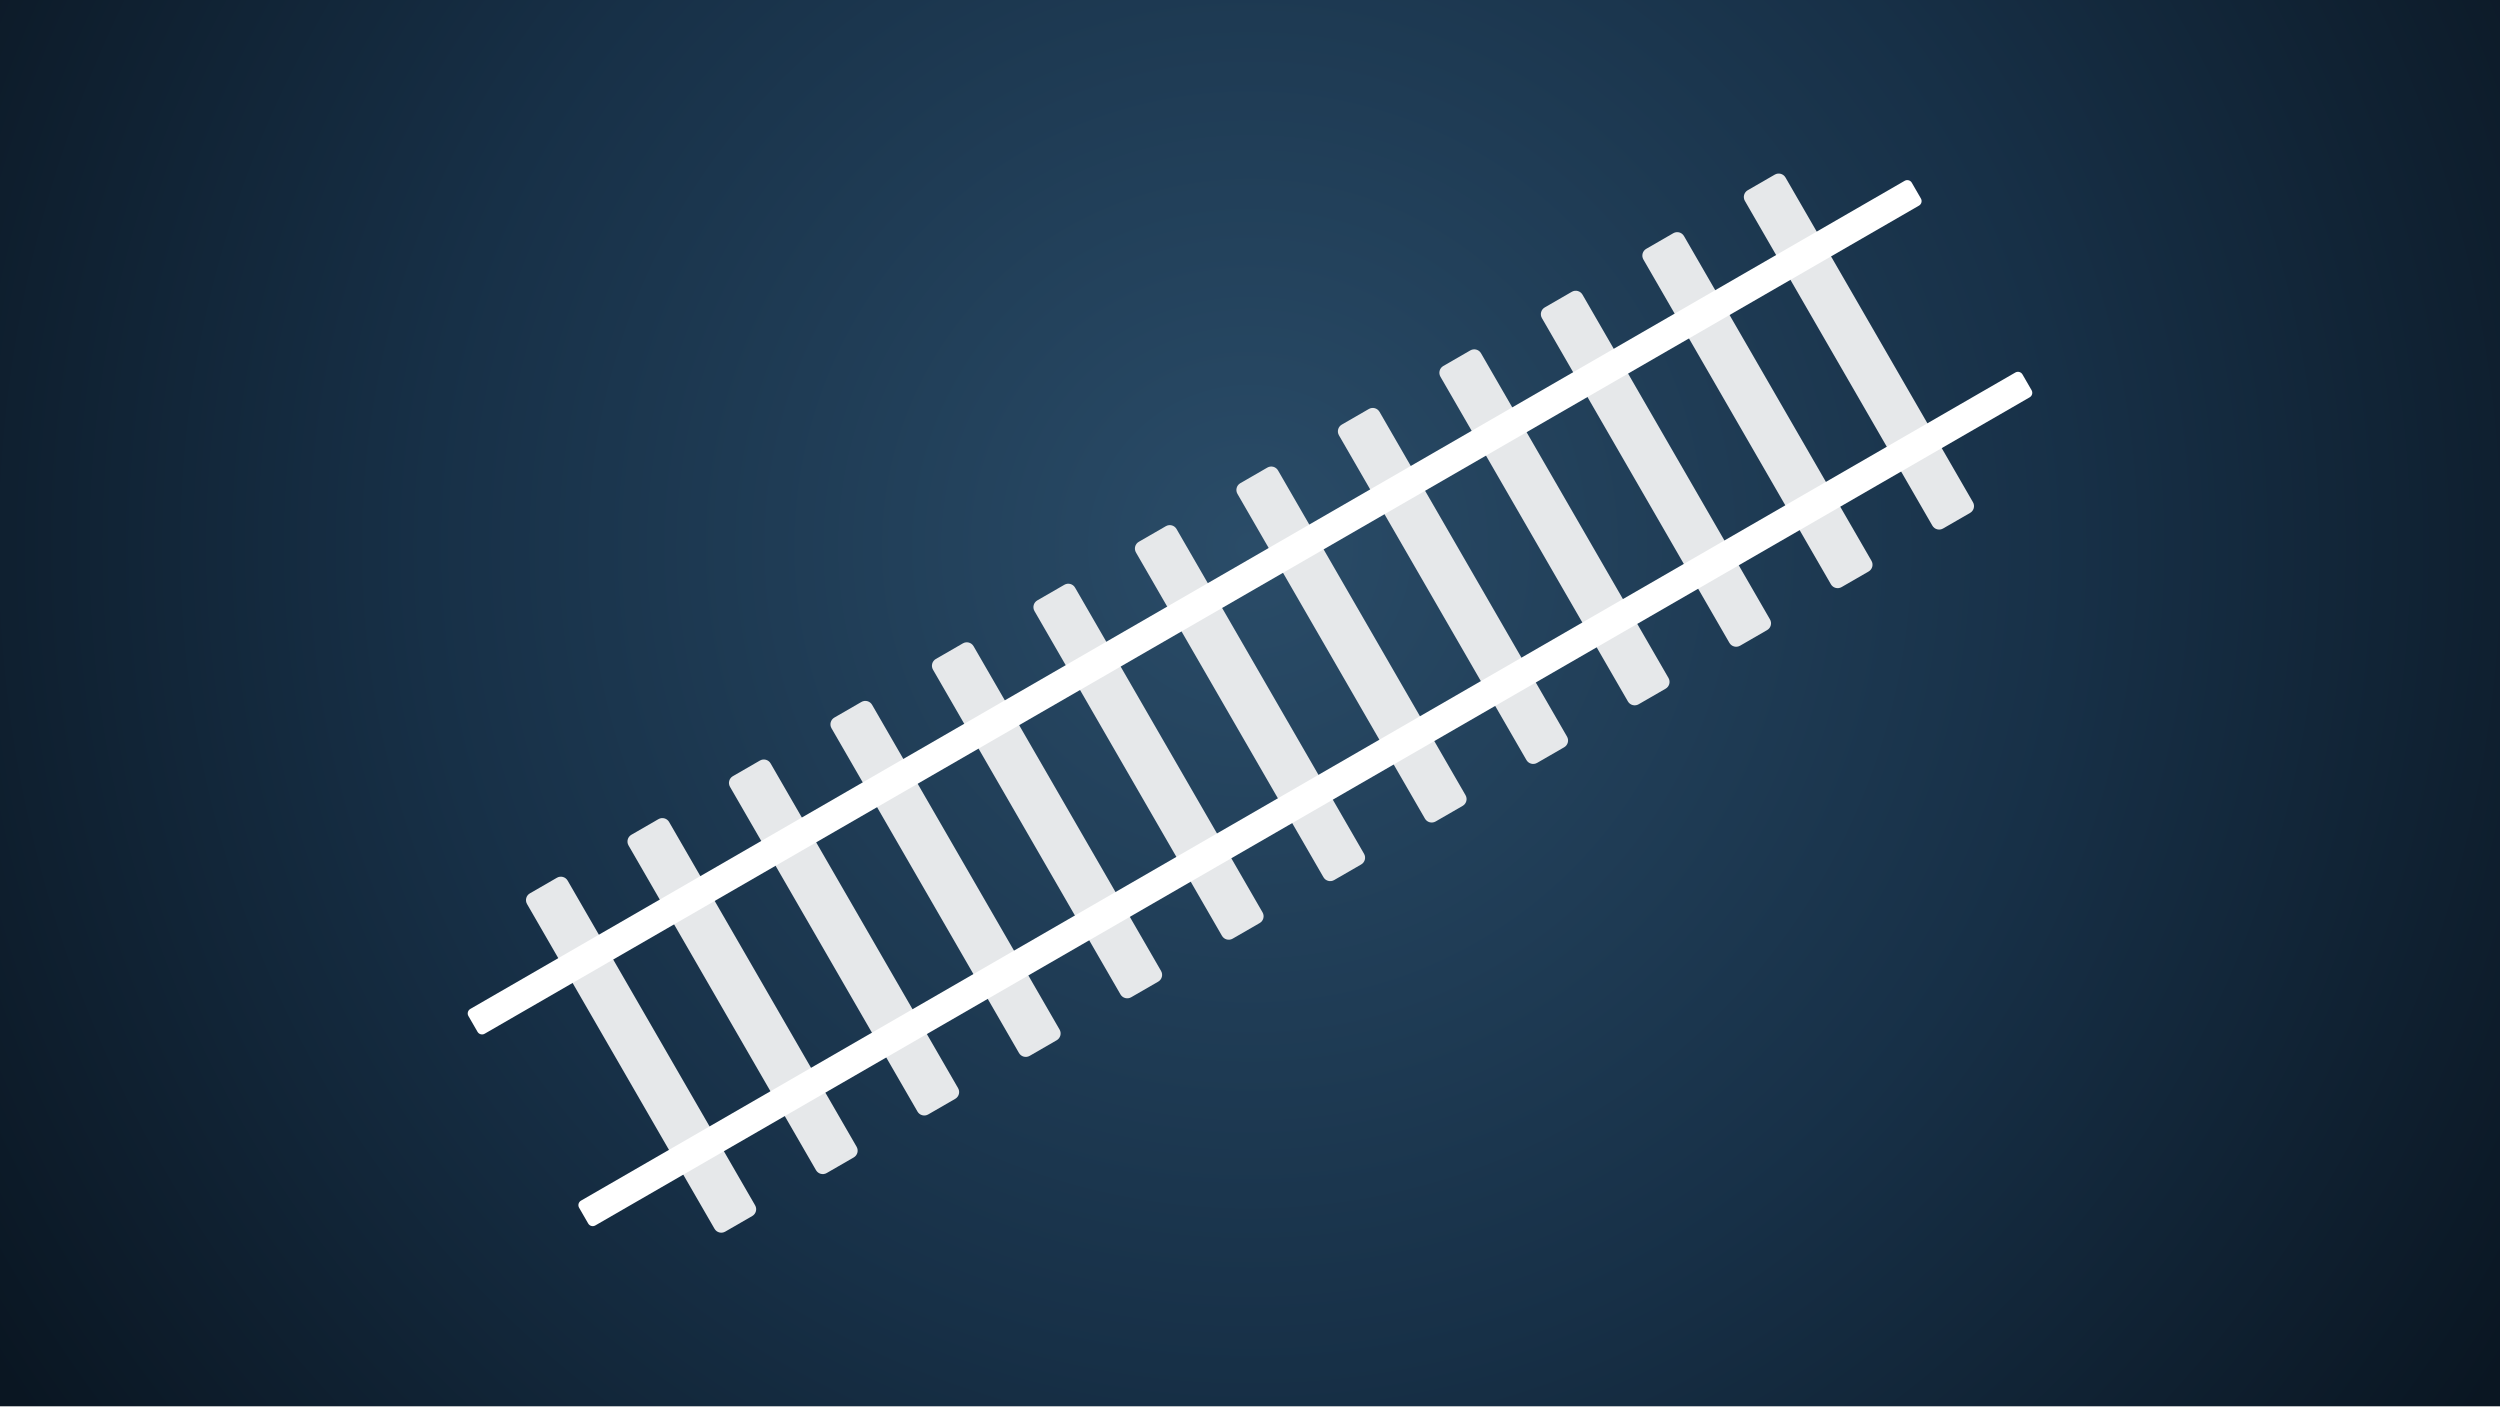
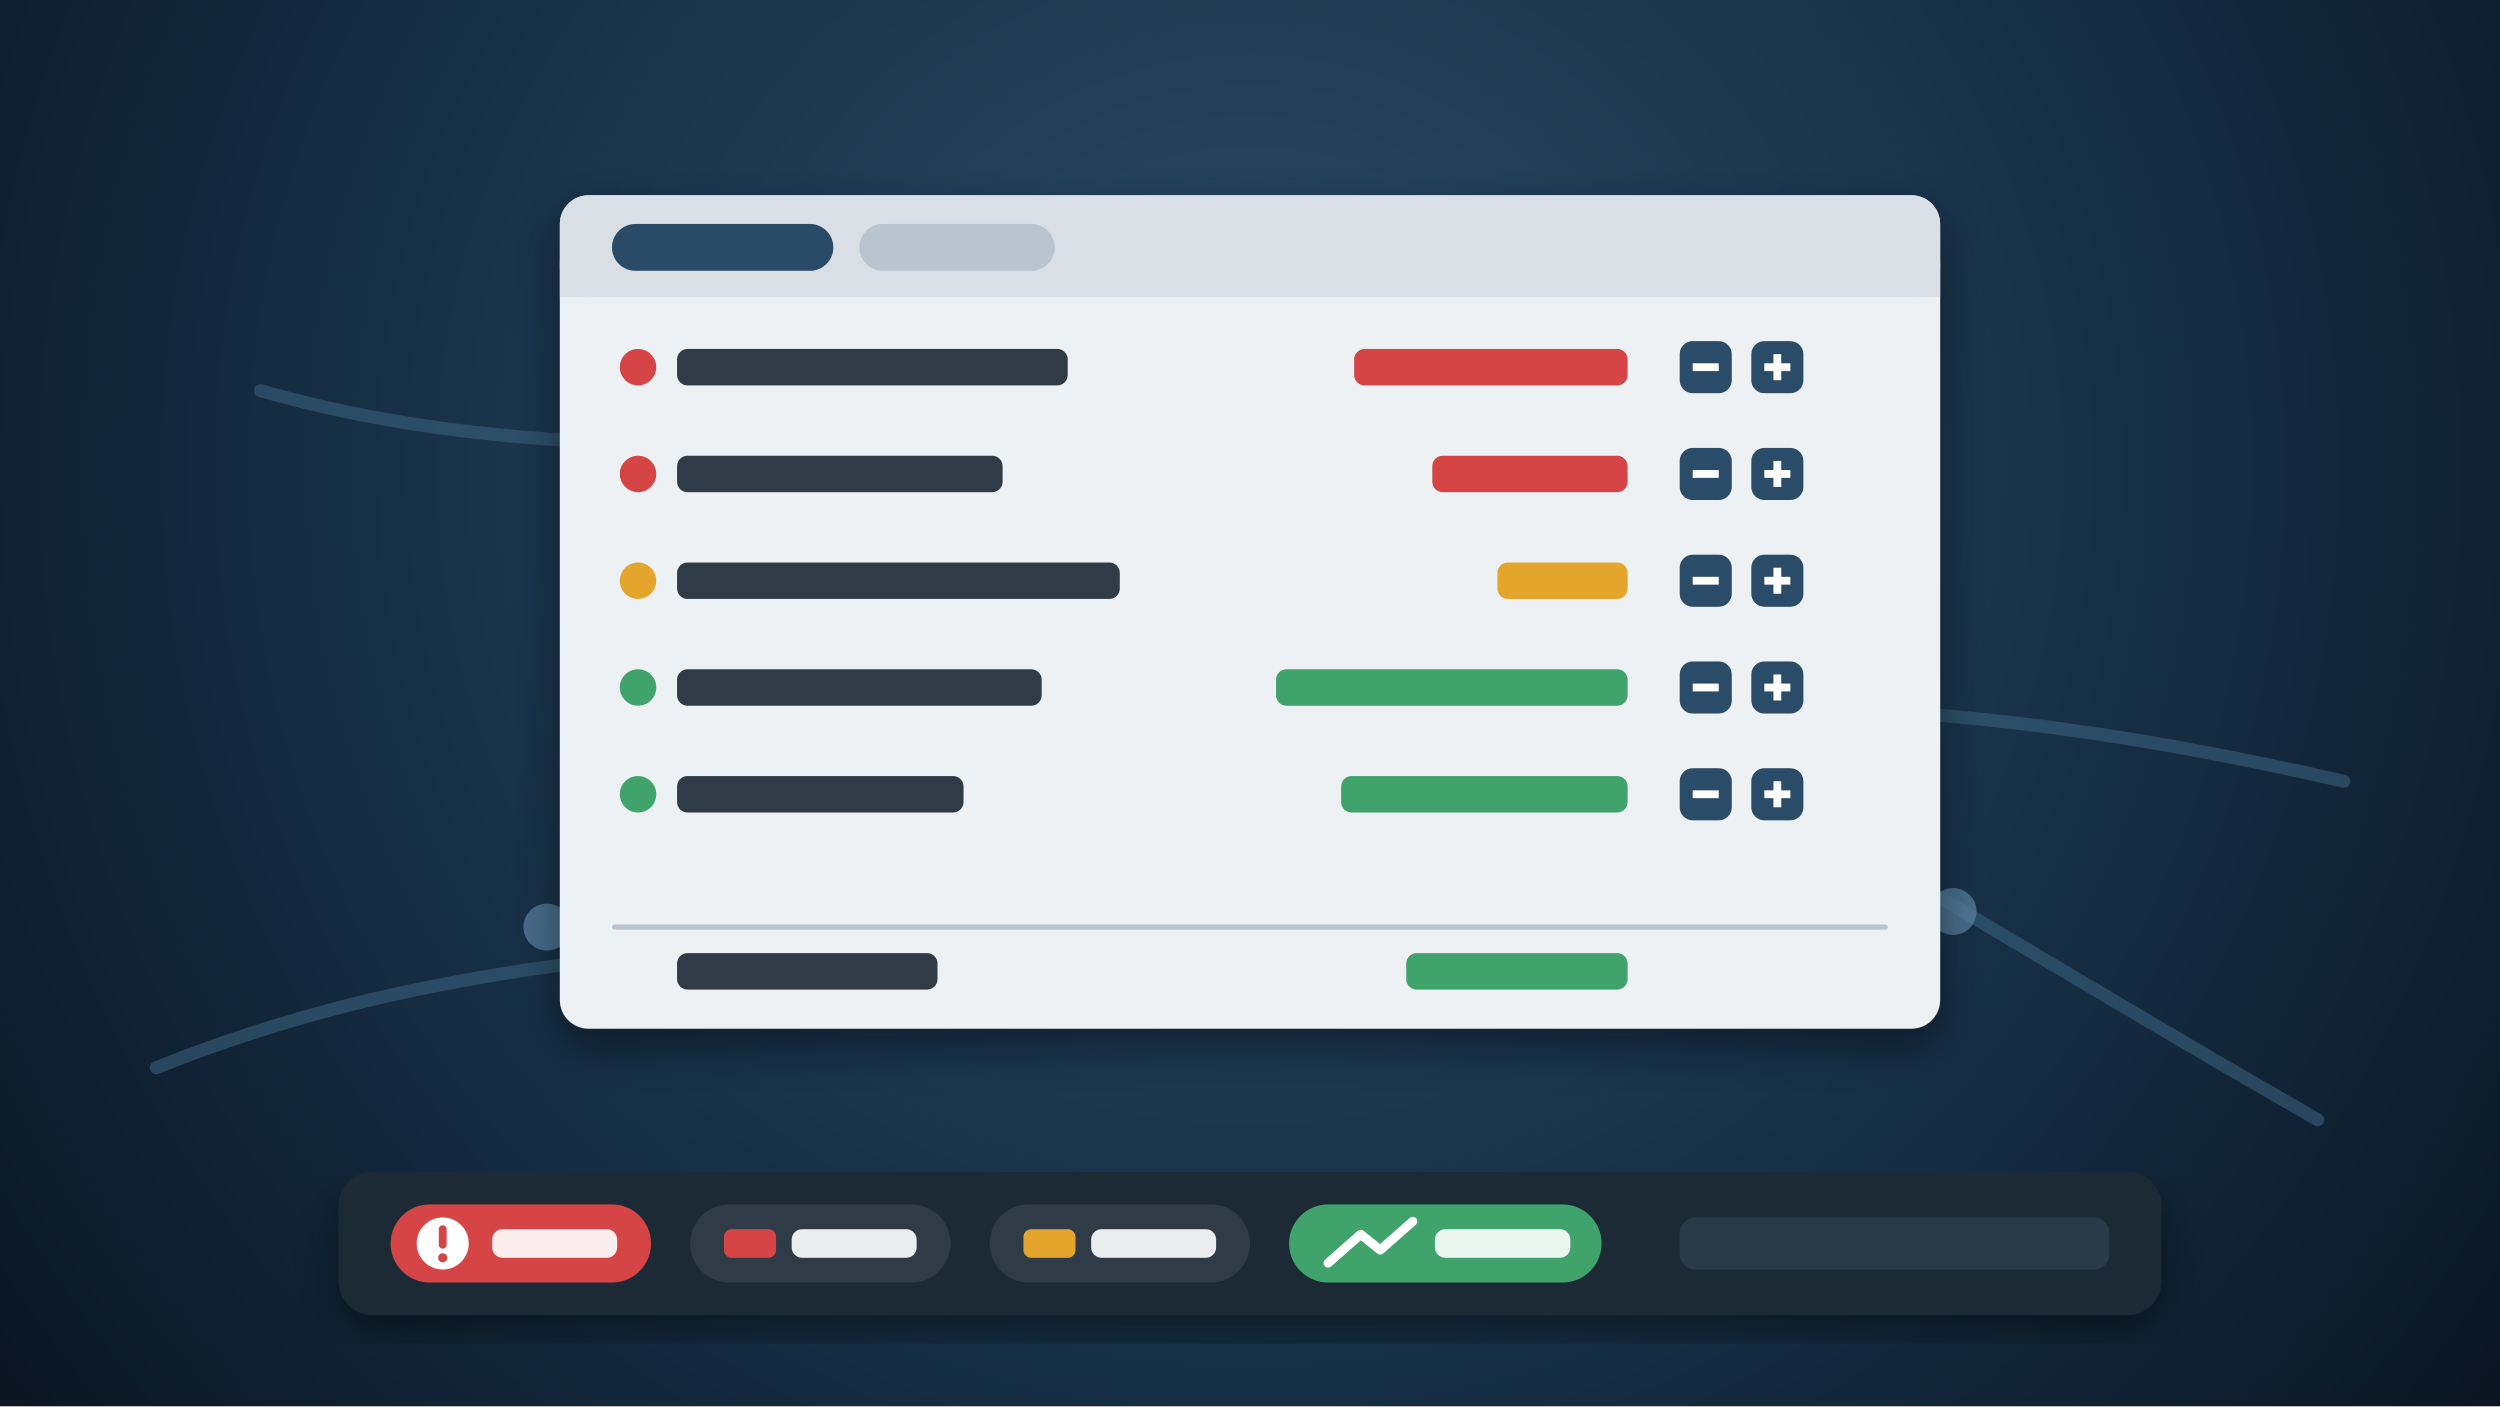
<svg xmlns="http://www.w3.org/2000/svg" width="1920" height="1080" viewBox="0 0 1920 1080">
  <defs>
-     <radialGradient id="background-fill" cx="960" cy="420" r="1150" gradientUnits="userSpaceOnUse">
+     <radialGradient id="sky" cx="960" cy="360" r="1200" gradientUnits="userSpaceOnUse">
      <stop offset="0" stop-color="#2a4c68" />
      <stop offset="0.55" stop-color="#173047" />
      <stop offset="1" stop-color="#0a1622" />
    </radialGradient>
+     <filter id="shadow" x="-10%" y="-10%" width="120%" height="130%">
+       <feDropShadow dx="0" dy="14" stdDeviation="18" flood-color="#000" flood-opacity="0.45" />
+     </filter>
  </defs>
-   <rect id="background" width="1920" height="1080" fill="url(#background-fill)" />
-   <g id="track" transform="translate(960 540) rotate(-30)">
-     <rect class="sleeper" x="-558" y="-150" width="36" height="300" rx="6" fill="#e6e8ea" />
-     <rect class="sleeper" x="-468" y="-150" width="36" height="300" rx="6" fill="#e6e8ea" />
-     <rect class="sleeper" x="-378" y="-150" width="36" height="300" rx="6" fill="#e6e8ea" />
-     <rect class="sleeper" x="-288" y="-150" width="36" height="300" rx="6" fill="#e6e8ea" />
-     <rect class="sleeper" x="-198" y="-150" width="36" height="300" rx="6" fill="#e6e8ea" />
-     <rect class="sleeper" x="-108" y="-150" width="36" height="300" rx="6" fill="#e6e8ea" />
-     <rect class="sleeper" x="-18" y="-150" width="36" height="300" rx="6" fill="#e6e8ea" />
-     <rect class="sleeper" x="72" y="-150" width="36" height="300" rx="6" fill="#e6e8ea" />
-     <rect class="sleeper" x="162" y="-150" width="36" height="300" rx="6" fill="#e6e8ea" />
-     <rect class="sleeper" x="252" y="-150" width="36" height="300" rx="6" fill="#e6e8ea" />
-     <rect class="sleeper" x="342" y="-150" width="36" height="300" rx="6" fill="#e6e8ea" />
-     <rect class="sleeper" x="432" y="-150" width="36" height="300" rx="6" fill="#e6e8ea" />
-     <rect class="sleeper" x="522" y="-150" width="36" height="300" rx="6" fill="#e6e8ea" />
-     <rect class="rail" x="-640" y="-96" width="1280" height="22" rx="4" fill="#ffffff" />
-     <rect class="rail" x="-640" y="74" width="1280" height="22" rx="4" fill="#ffffff" />
+   <rect width="1920" height="1080" fill="url(#sky)" />
+   <g stroke="#3d6582" stroke-width="10" fill="none" stroke-linecap="round" opacity="0.55">
+     <path d="M120 820 C 420 700, 620 760, 900 640 S 1450 520, 1800 600" />
+     <path d="M200 300 C 480 380, 700 300, 980 420 S 1500 700, 1780 860" />
+   </g>
+   <g fill="#5b86a6" opacity="0.7">
+     <circle cx="420" cy="712" r="18" />
+     <circle cx="900" cy="640" r="18" />
+     <circle cx="1450" cy="540" r="18" />
+     <circle cx="700" cy="318" r="18" />
+     <circle cx="1500" cy="700" r="18" />
+   </g>
+   <g filter="url(#shadow)">
+     <rect x="430" y="150" width="1060" height="640" rx="22" fill="#eef1f4" />
+     <rect x="430" y="150" width="1060" height="78" rx="22" fill="#d9dfe5" />
+     <rect x="430" y="200" width="1060" height="28" fill="#d9dfe5" />
+     <rect x="470" y="172" width="170" height="36" rx="18" fill="#2a4c68" />
+     <rect x="660" y="172" width="150" height="36" rx="18" fill="#b9c4ce" />
+   </g>
+   <g>
+     <g transform="translate(0 0)">
+       <circle cx="490" cy="282" r="14" fill="#d64545" />
+       <rect x="520" y="268" width="300" height="28" rx="8" fill="#2f3b47" />
+       <rect x="1040" y="268" width="210" height="28" rx="8" fill="#d64545" />
+       <rect x="1290" y="262" width="40" height="40" rx="10" fill="#2a4c68" />
+       <rect x="1300" y="279" width="20" height="6" fill="#fff" />
+       <rect x="1345" y="262" width="40" height="40" rx="10" fill="#2a4c68" />
+       <rect x="1355" y="279" width="20" height="6" fill="#fff" />
+       <rect x="1362" y="272" width="6" height="20" fill="#fff" />
+     </g>
+     <g transform="translate(0 82)">
+       <circle cx="490" cy="282" r="14" fill="#d64545" />
+       <rect x="520" y="268" width="250" height="28" rx="8" fill="#2f3b47" />
+       <rect x="1100" y="268" width="150" height="28" rx="8" fill="#d64545" />
+       <rect x="1290" y="262" width="40" height="40" rx="10" fill="#2a4c68" />
+       <rect x="1300" y="279" width="20" height="6" fill="#fff" />
+       <rect x="1345" y="262" width="40" height="40" rx="10" fill="#2a4c68" />
+       <rect x="1355" y="279" width="20" height="6" fill="#fff" />
+       <rect x="1362" y="272" width="6" height="20" fill="#fff" />
+     </g>
+     <g transform="translate(0 164)">
+       <circle cx="490" cy="282" r="14" fill="#e3a52b" />
+       <rect x="520" y="268" width="340" height="28" rx="8" fill="#2f3b47" />
+       <rect x="1150" y="268" width="100" height="28" rx="8" fill="#e3a52b" />
+       <rect x="1290" y="262" width="40" height="40" rx="10" fill="#2a4c68" />
+       <rect x="1300" y="279" width="20" height="6" fill="#fff" />
+       <rect x="1345" y="262" width="40" height="40" rx="10" fill="#2a4c68" />
+       <rect x="1355" y="279" width="20" height="6" fill="#fff" />
+       <rect x="1362" y="272" width="6" height="20" fill="#fff" />
+     </g>
+     <g transform="translate(0 246)">
+       <circle cx="490" cy="282" r="14" fill="#3fa36b" />
+       <rect x="520" y="268" width="280" height="28" rx="8" fill="#2f3b47" />
+       <rect x="980" y="268" width="270" height="28" rx="8" fill="#3fa36b" />
+       <rect x="1290" y="262" width="40" height="40" rx="10" fill="#2a4c68" />
+       <rect x="1300" y="279" width="20" height="6" fill="#fff" />
+       <rect x="1345" y="262" width="40" height="40" rx="10" fill="#2a4c68" />
+       <rect x="1355" y="279" width="20" height="6" fill="#fff" />
+       <rect x="1362" y="272" width="6" height="20" fill="#fff" />
+     </g>
+     <g transform="translate(0 328)">
+       <circle cx="490" cy="282" r="14" fill="#3fa36b" />
+       <rect x="520" y="268" width="220" height="28" rx="8" fill="#2f3b47" />
+       <rect x="1030" y="268" width="220" height="28" rx="8" fill="#3fa36b" />
+       <rect x="1290" y="262" width="40" height="40" rx="10" fill="#2a4c68" />
+       <rect x="1300" y="279" width="20" height="6" fill="#fff" />
+       <rect x="1345" y="262" width="40" height="40" rx="10" fill="#2a4c68" />
+       <rect x="1355" y="279" width="20" height="6" fill="#fff" />
+       <rect x="1362" y="272" width="6" height="20" fill="#fff" />
+     </g>
+     <rect x="470" y="710" width="980" height="4" rx="2" fill="#b9c4ce" />
+     <rect x="520" y="732" width="200" height="28" rx="8" fill="#2f3b47" />
+     <rect x="1080" y="732" width="170" height="28" rx="8" fill="#3fa36b" />
+   </g>
+   <g filter="url(#shadow)">
+     <rect x="260" y="900" width="1400" height="110" rx="26" fill="#1c2935" />
+   </g>
+   <g>
+     <rect x="300" y="925" width="200" height="60" rx="30" fill="#d64545" />
+     <circle cx="340" cy="955" r="20" fill="#fff" />
+     <rect x="337" y="941" width="6" height="18" rx="3" fill="#d64545" />
+     <circle cx="340" cy="966" r="3.5" fill="#d64545" />
+     <rect x="378" y="944" width="96" height="22" rx="8" fill="#fff" opacity="0.9" />
+     <rect x="530" y="925" width="200" height="60" rx="30" fill="#2f3b47" />
+     <rect x="556" y="944" width="40" height="22" rx="6" fill="#d64545" />
+     <rect x="608" y="944" width="96" height="22" rx="8" fill="#fff" opacity="0.9" />
+     <rect x="760" y="925" width="200" height="60" rx="30" fill="#2f3b47" />
+     <rect x="786" y="944" width="40" height="22" rx="6" fill="#e3a52b" />
+     <rect x="838" y="944" width="96" height="22" rx="8" fill="#fff" opacity="0.9" />
+     <rect x="990" y="925" width="240" height="60" rx="30" fill="#3fa36b" />
+     <path d="M1020 970 L1045 948 L1060 960 L1085 938" stroke="#fff" stroke-width="7" fill="none" stroke-linecap="round" stroke-linejoin="round" />
+     <rect x="1102" y="944" width="104" height="22" rx="8" fill="#fff" opacity="0.9" />
+     <rect x="1290" y="935" width="330" height="40" rx="12" fill="#2a3a48" />
  </g>
</svg>
